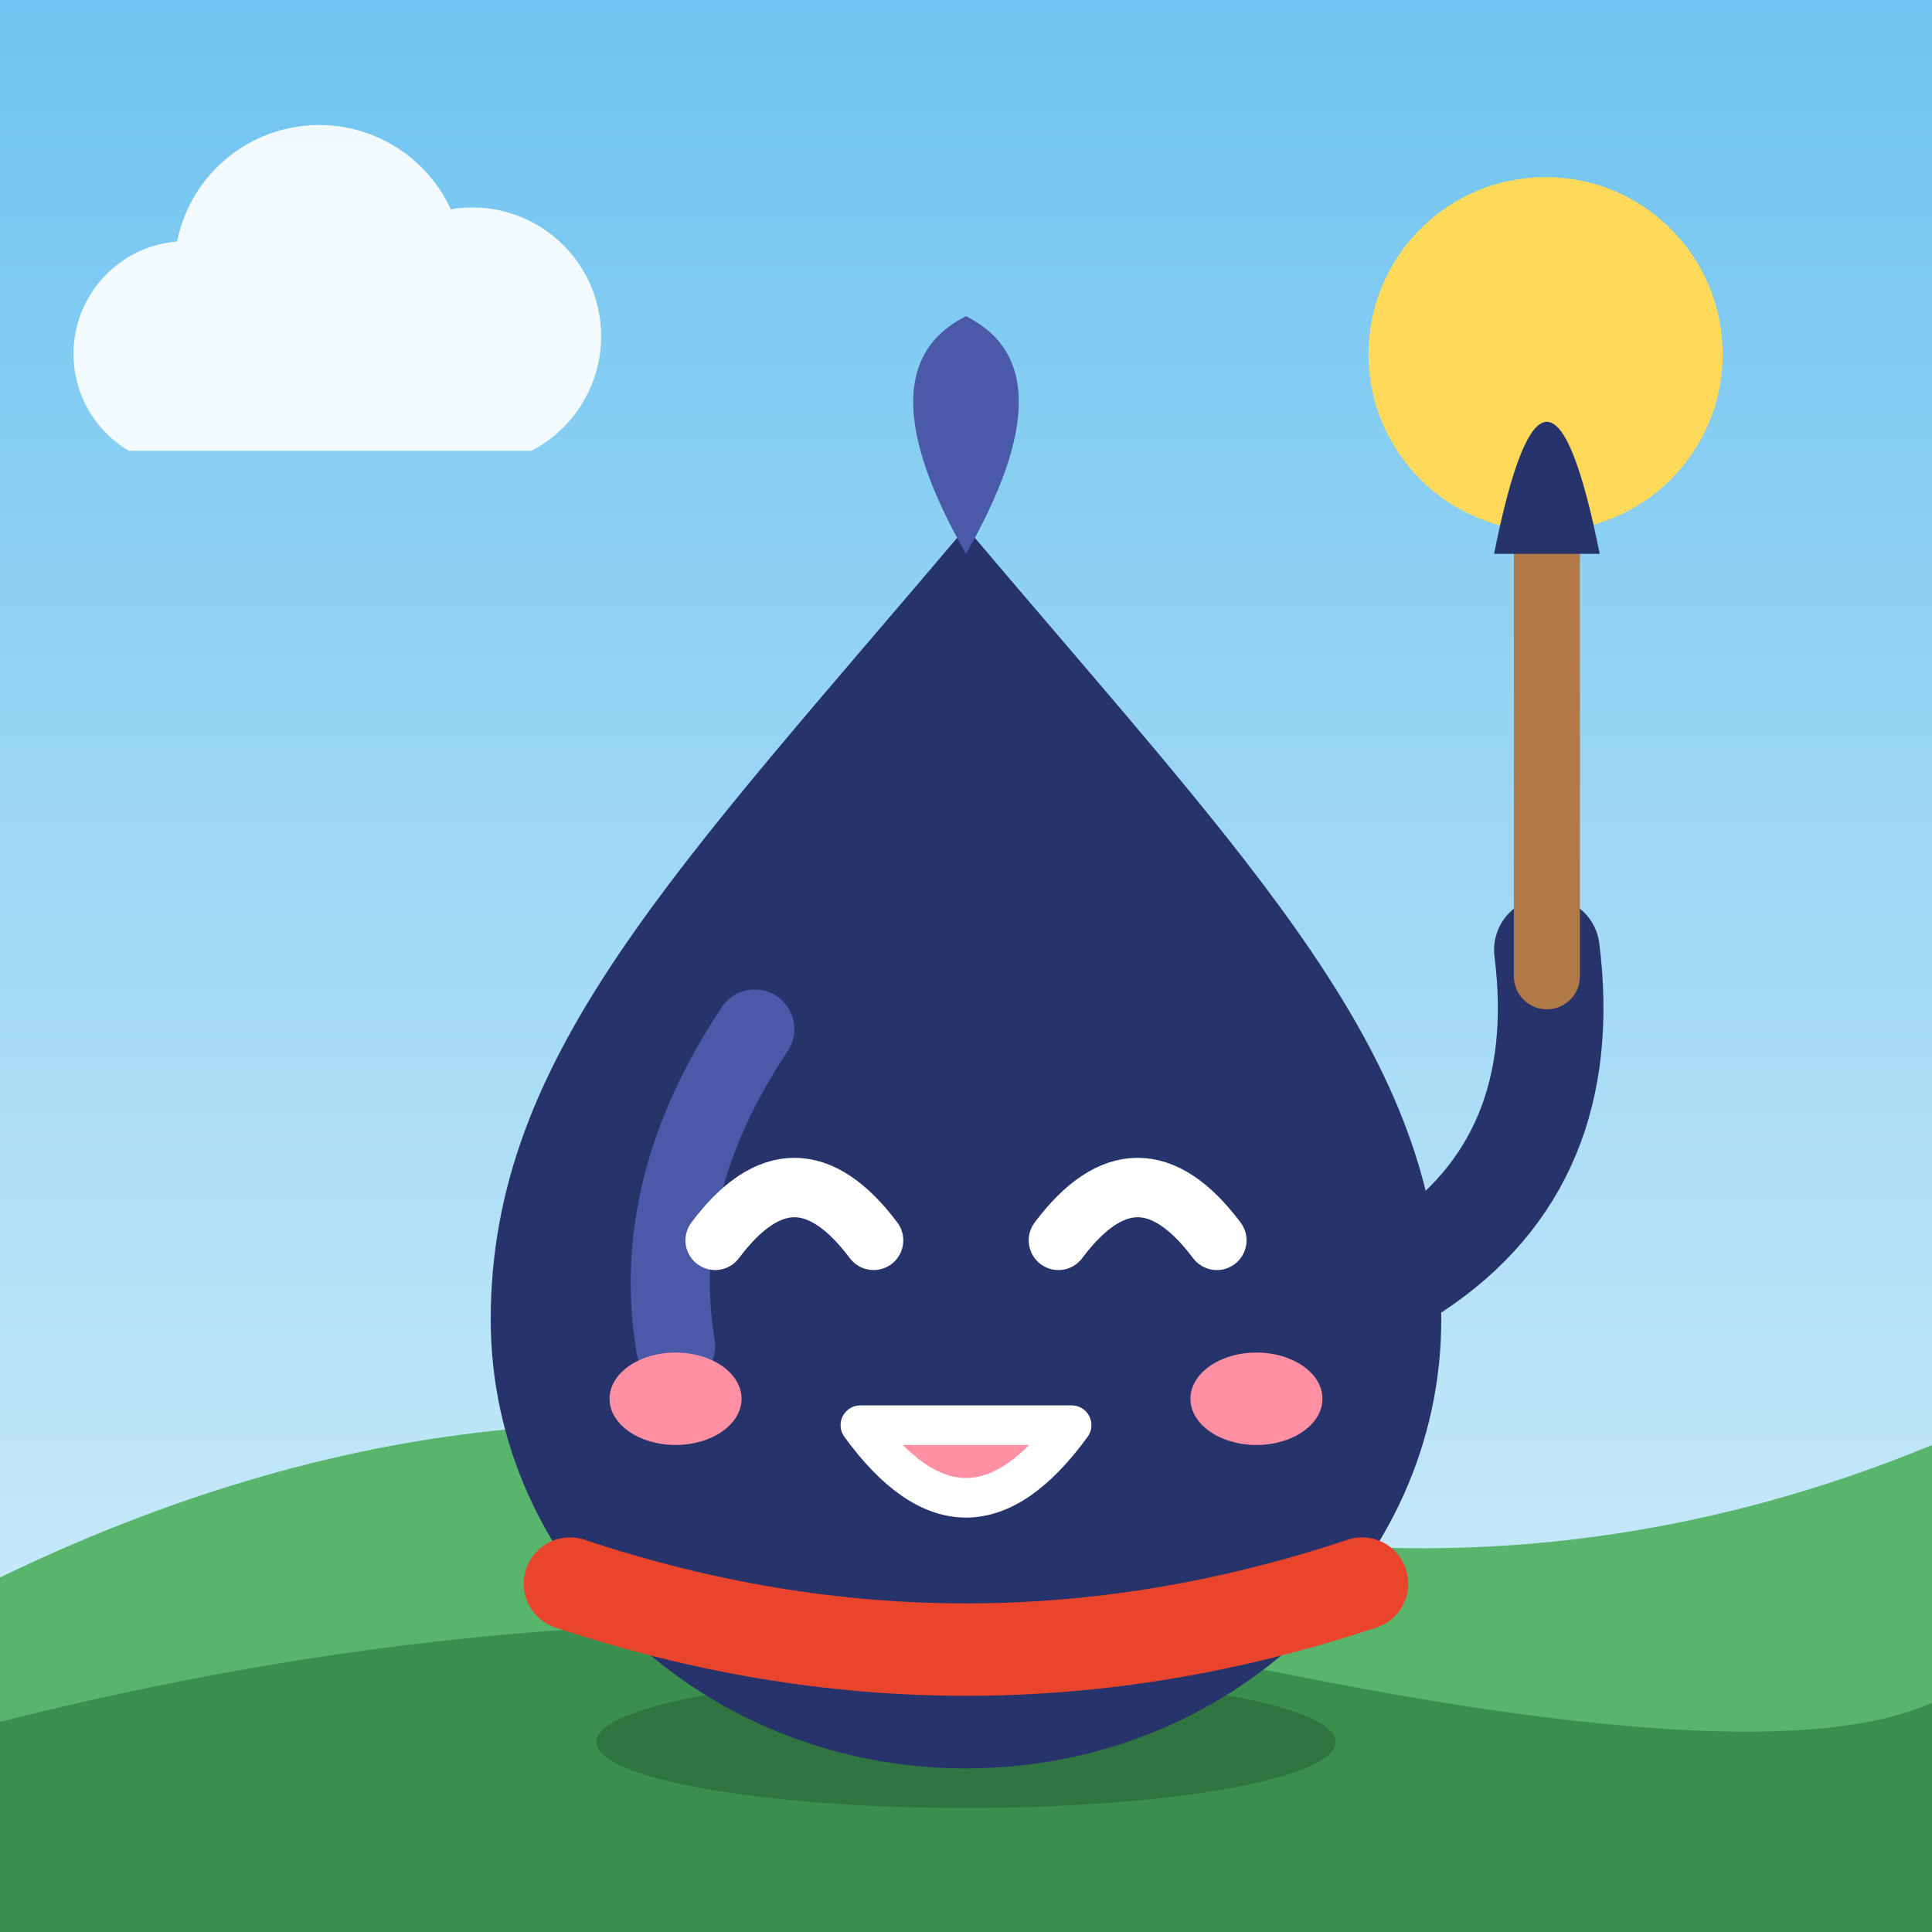
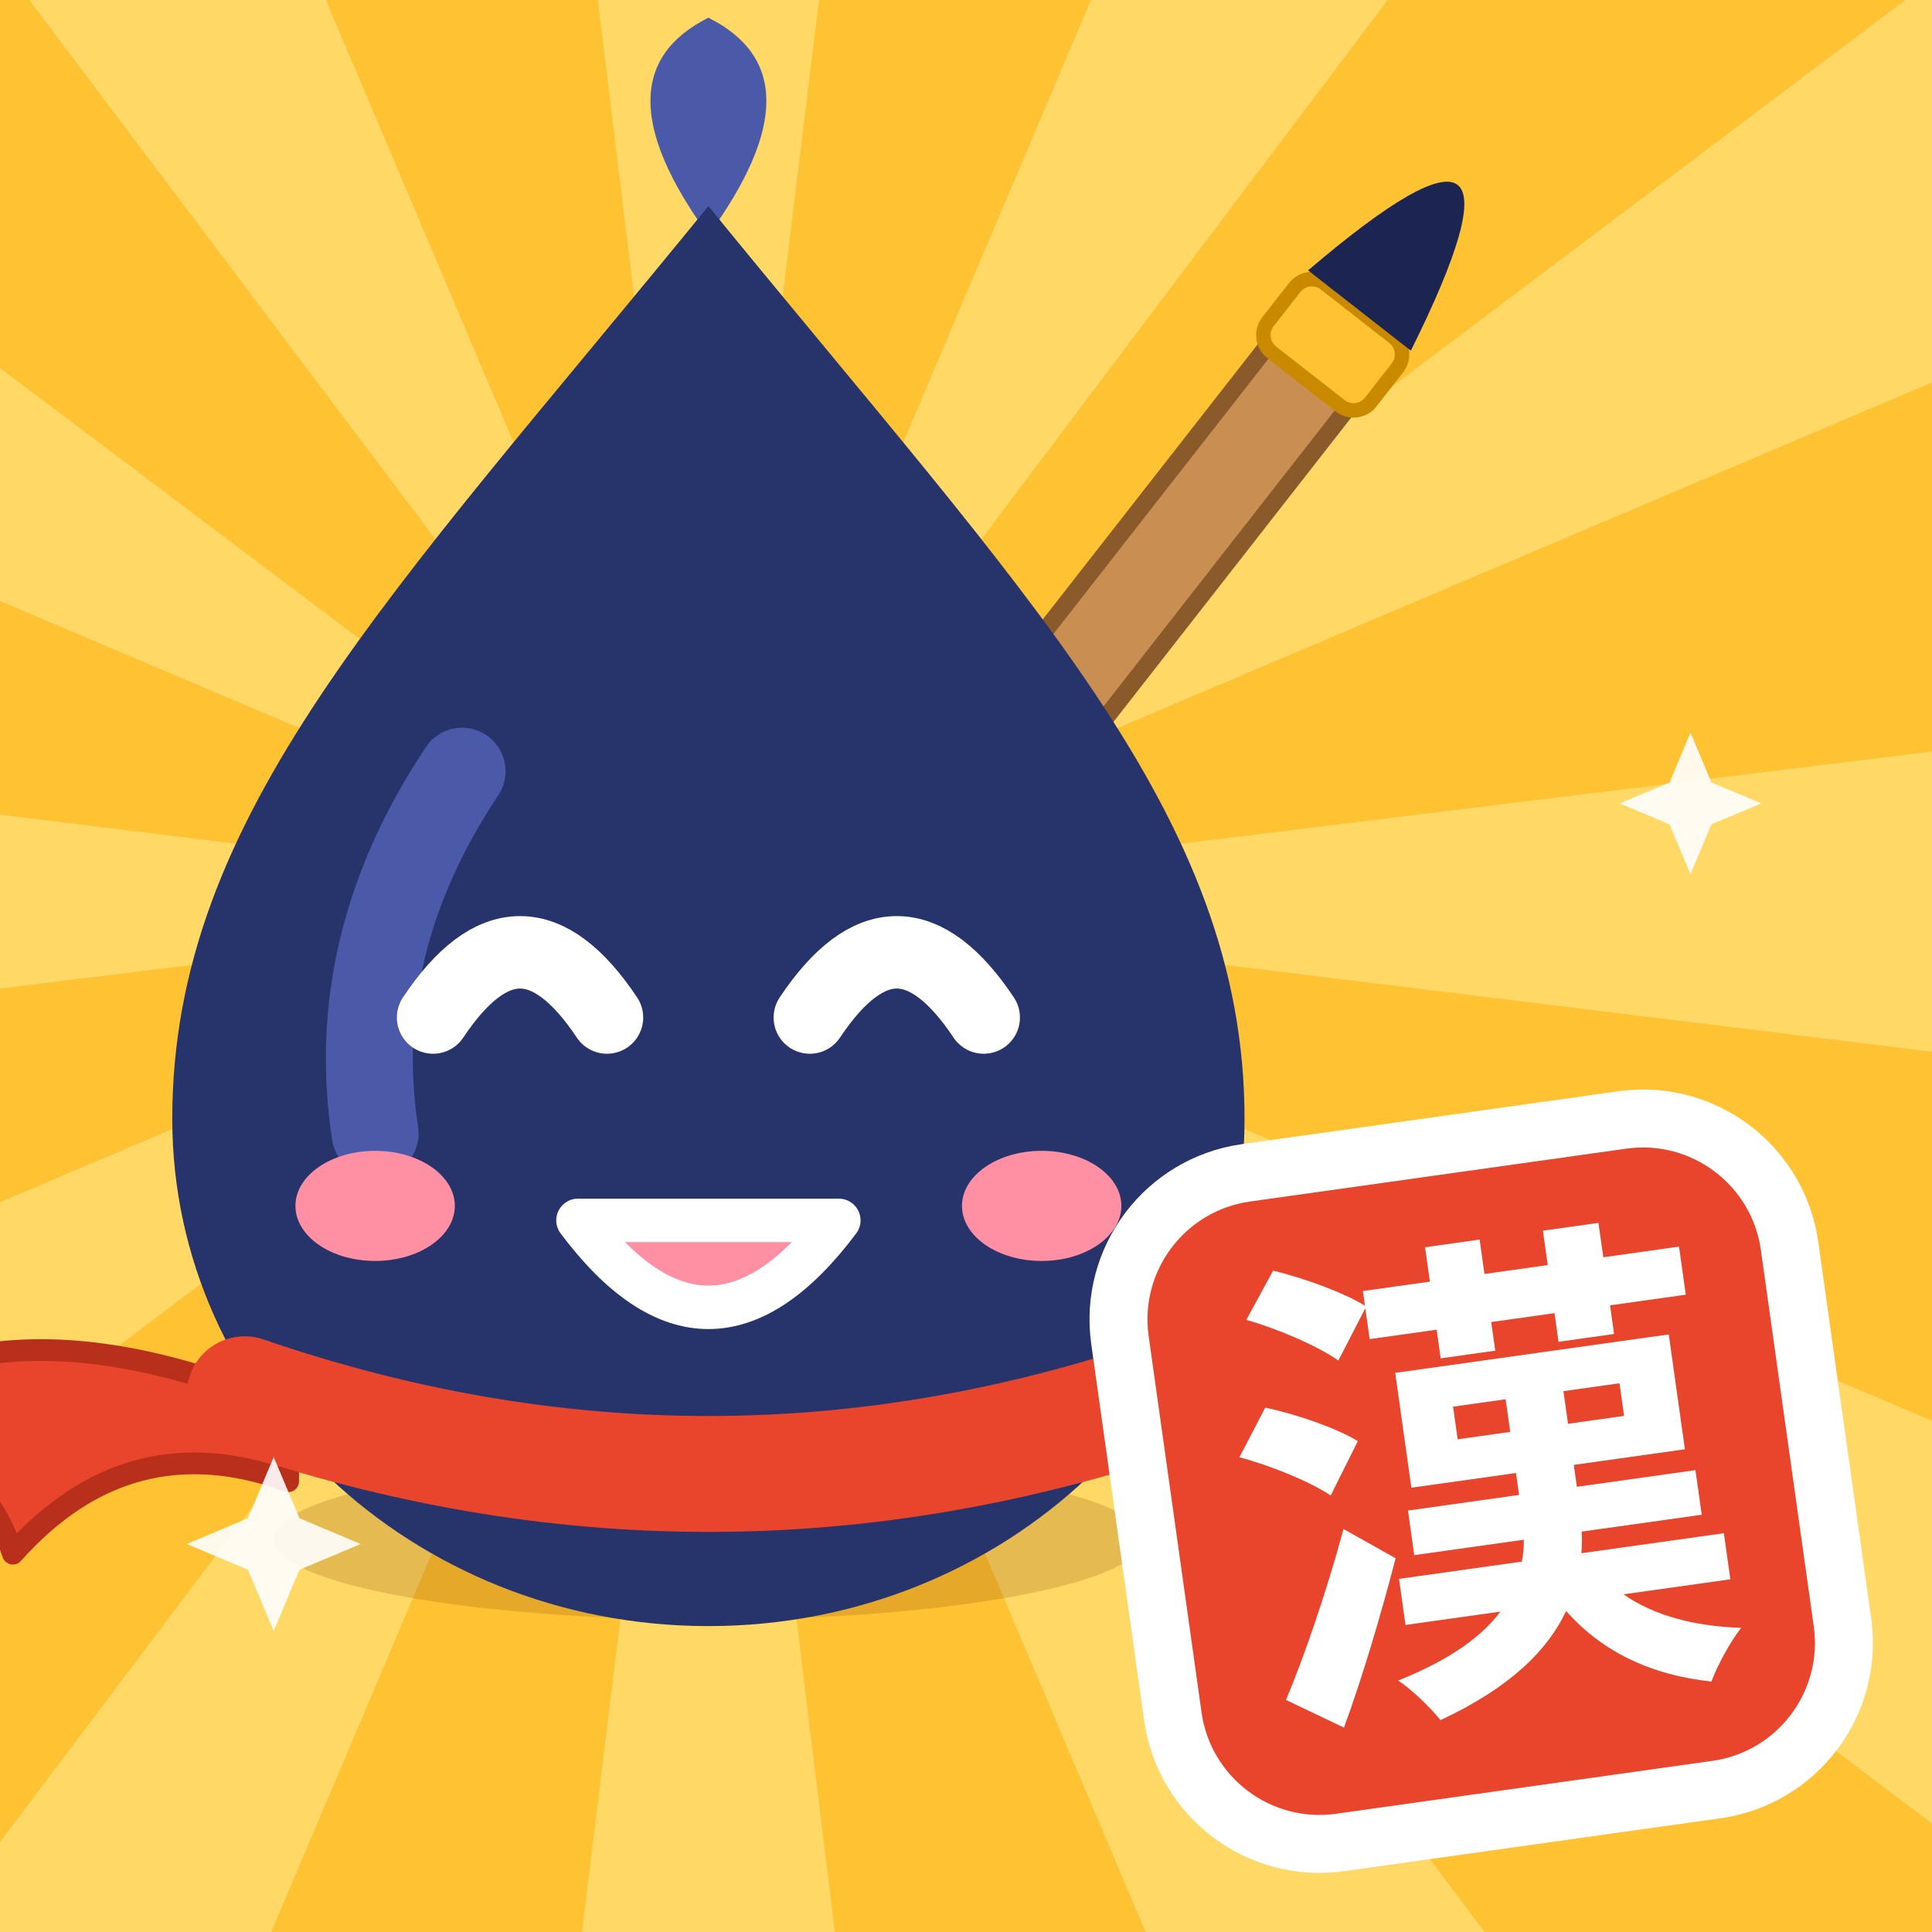
<svg xmlns="http://www.w3.org/2000/svg" viewBox="0 0 120 120">
-   <defs>
-     <linearGradient id="sky" x1="0" y1="0" x2="0" y2="1">
-       <stop offset="0" stop-color="#6ec3f0" />
-       <stop offset="1" stop-color="#d9f1fb" />
-     </linearGradient>
-   </defs>
-   <rect width="120" height="120" fill="url(#sky)" />
-   <circle cx="96" cy="22" r="11" fill="#ffd95a" />
-   <path d="M8 28 a7 7 0 0 1 3 -13 a9 9 0 0 1 17 -2 a8 8 0 0 1 5 15 Z" fill="#ffffff" opacity="0.9" />
-   <path d="M-4 100 Q30 82 62 92 T124 88 V124 H-4 Z" fill="#58b56b" />
-   <path d="M-4 108 Q40 96 80 104 T124 102 V124 H-4 Z" fill="#3a8f4f" />
-   <g transform="translate(60 100) scale(0.82) translate(-60 -100)">
-     <ellipse cx="60" cy="110" rx="28" ry="5" fill="rgba(0,0,0,0.18)" />
-     <path d="M94 74 Q106 66 104 50" stroke="#27336b" stroke-width="8" stroke-linecap="round" fill="none" />
-     <path d="M104 52 V18" stroke="#b07a48" stroke-width="5" stroke-linecap="round" />
-     <path d="M100 20 Q104 0 108 20 Z" fill="#27336b" />
-     <path d="M60 18 C82 44 96 58 96 78 A36 34 0 0 1 24 78 C24 58 38 44 60 18 Z" fill="#27336b" />
-     <path d="M44 56 Q36 68 38 80" stroke="#4a5aa8" stroke-width="6" stroke-linecap="round" fill="none" />
-     <path d="M60 20 Q52 6 60 2 Q68 6 60 20 Z" fill="#4a5aa8" />
-     <path d="M41 72 Q47 64 53 72 M67 72 Q73 64 79 72" stroke="#ffffff" stroke-width="4.5" stroke-linecap="round" fill="none" />
-     <ellipse cx="38" cy="84" rx="5" ry="3.5" fill="#ff8fa3" />
-     <ellipse cx="82" cy="84" rx="5" ry="3.5" fill="#ff8fa3" />
-     <path d="M52 86 Q60 97 68 86 Z" fill="#ff8fa3" stroke="#ffffff" stroke-width="3" stroke-linejoin="round" />
-     <path d="M30 98 Q60 108 90 98" stroke="#e8452c" stroke-width="7" stroke-linecap="round" fill="none" />
+   <rect x="-40" y="-40" width="200" height="200" fill="#ffc233" />
+   <g fill="#ffd866">
+     <path d="M44 56 L212.7 35.3 L212.7 76.7 Z" />
+     <path d="M44 56 L200.5 122.4 L179.8 158.3 Z" />
+     <path d="M44 56 L146.3 191.8 L110.4 212.5 Z" />
+     <path d="M44 56 L64.7 224.7 L23.3 224.7 Z" />
+     <path d="M44 56 L-22.4 212.5 L-58.3 191.8 Z" />
+     <path d="M44 56 L-91.8 158.3 L-112.5 122.4 Z" />
+     <path d="M44 56 L-124.7 76.7 L-124.7 35.3 Z" />
+     <path d="M44 56 L-112.5 -10.4 L-91.8 -46.3 Z" />
+     <path d="M44 56 L-58.3 -79.8 L-22.4 -100.5 Z" />
+     <path d="M44 56 L23.3 -112.7 L64.7 -112.7 Z" />
+     <path d="M44 56 L110.4 -100.5 L146.3 -79.8 Z" />
+     <path d="M44 56 L179.8 -46.3 L200.5 -10.4 Z" />
  </g>
+   <ellipse cx="44" cy="95.6" rx="27.0" ry="5" fill="rgba(140,80,0,0.22)" />
+   <g transform="translate(44 56) scale(0.9) translate(-60 -64)">
+     <g transform="rotate(38 84 50)">
+       <rect x="80.5" y="18" width="7" height="62" rx="3.5" fill="#c98f52" stroke="#8a5a2b" stroke-width="1.2" />
+       <rect x="79.5" y="16" width="9" height="6" rx="1.5" fill="#ffc233" stroke="#c98a00" stroke-width="1" />
+       <path d="M79.5 16 Q84 -6 88.5 16 Z" fill="#1c2452" />
+     </g>
+     <path d="M60 18 Q52 7 60 3 Q68 7 60 18 Z" fill="#4a5aa8" />
+     <path d="M60 16 C82 43 97 58 97 79 A37 35 0 0 1 23 79 C23 58 38 43 60 16 Z" fill="#27336b" />
+     <path d="M43 55 Q35 67 37 80" stroke="#4a5aa8" stroke-width="6" stroke-linecap="round" fill="none" />
+     <path d="M41 72 Q47 63 53 72 M67 72 Q73 63 79 72" stroke="#fff" stroke-width="5" stroke-linecap="round" fill="none" />
+     <ellipse cx="37" cy="85" rx="5.5" ry="3.8" fill="#ff8fa3" />
+     <ellipse cx="83" cy="85" rx="5.5" ry="3.8" fill="#ff8fa3" />
+     <path d="M51 86 Q60 98 69 86 Z" fill="#ff8fa3" stroke="#fff" stroke-width="3" stroke-linejoin="round" />
+     <path d="M31 99 Q10 90 -2 101 Q9 100 12 109 Q20 100 31 104 Z" fill="#e8452c" stroke="#b8301c" stroke-width="1.5" stroke-linejoin="round" />
+     <path d="M28 98 Q60 109 92 98" stroke="#e8452c" stroke-width="8" stroke-linecap="round" fill="none" />
+   </g>
+   <g transform="rotate(-8 92.0 92.0)">
+     <rect x="71" y="71" width="42" height="42" rx="9.2" fill="#e8452c" stroke="#fff" stroke-width="3.6" />
+     <text x="92.0" y="103.55" text-anchor="middle" font-family="'Yu Gothic','Meiryo',sans-serif" font-weight="900" font-size="31.08" fill="#fff">漢</text>
+   </g>
+   <path d="M17 90.5l1.6 3.8 3.8 1.6-3.8 1.6-1.6 3.8-1.6-3.8-3.8-1.6 3.8-1.6z" fill="#fff" opacity="0.9" />
+   <path d="M105 45.5l1.3 3.1 3.1 1.3-3.1 1.3-1.3 3.1-1.3-3.1-3.1-1.3 3.1-1.3z" fill="#fff" opacity="0.9" />
</svg>
